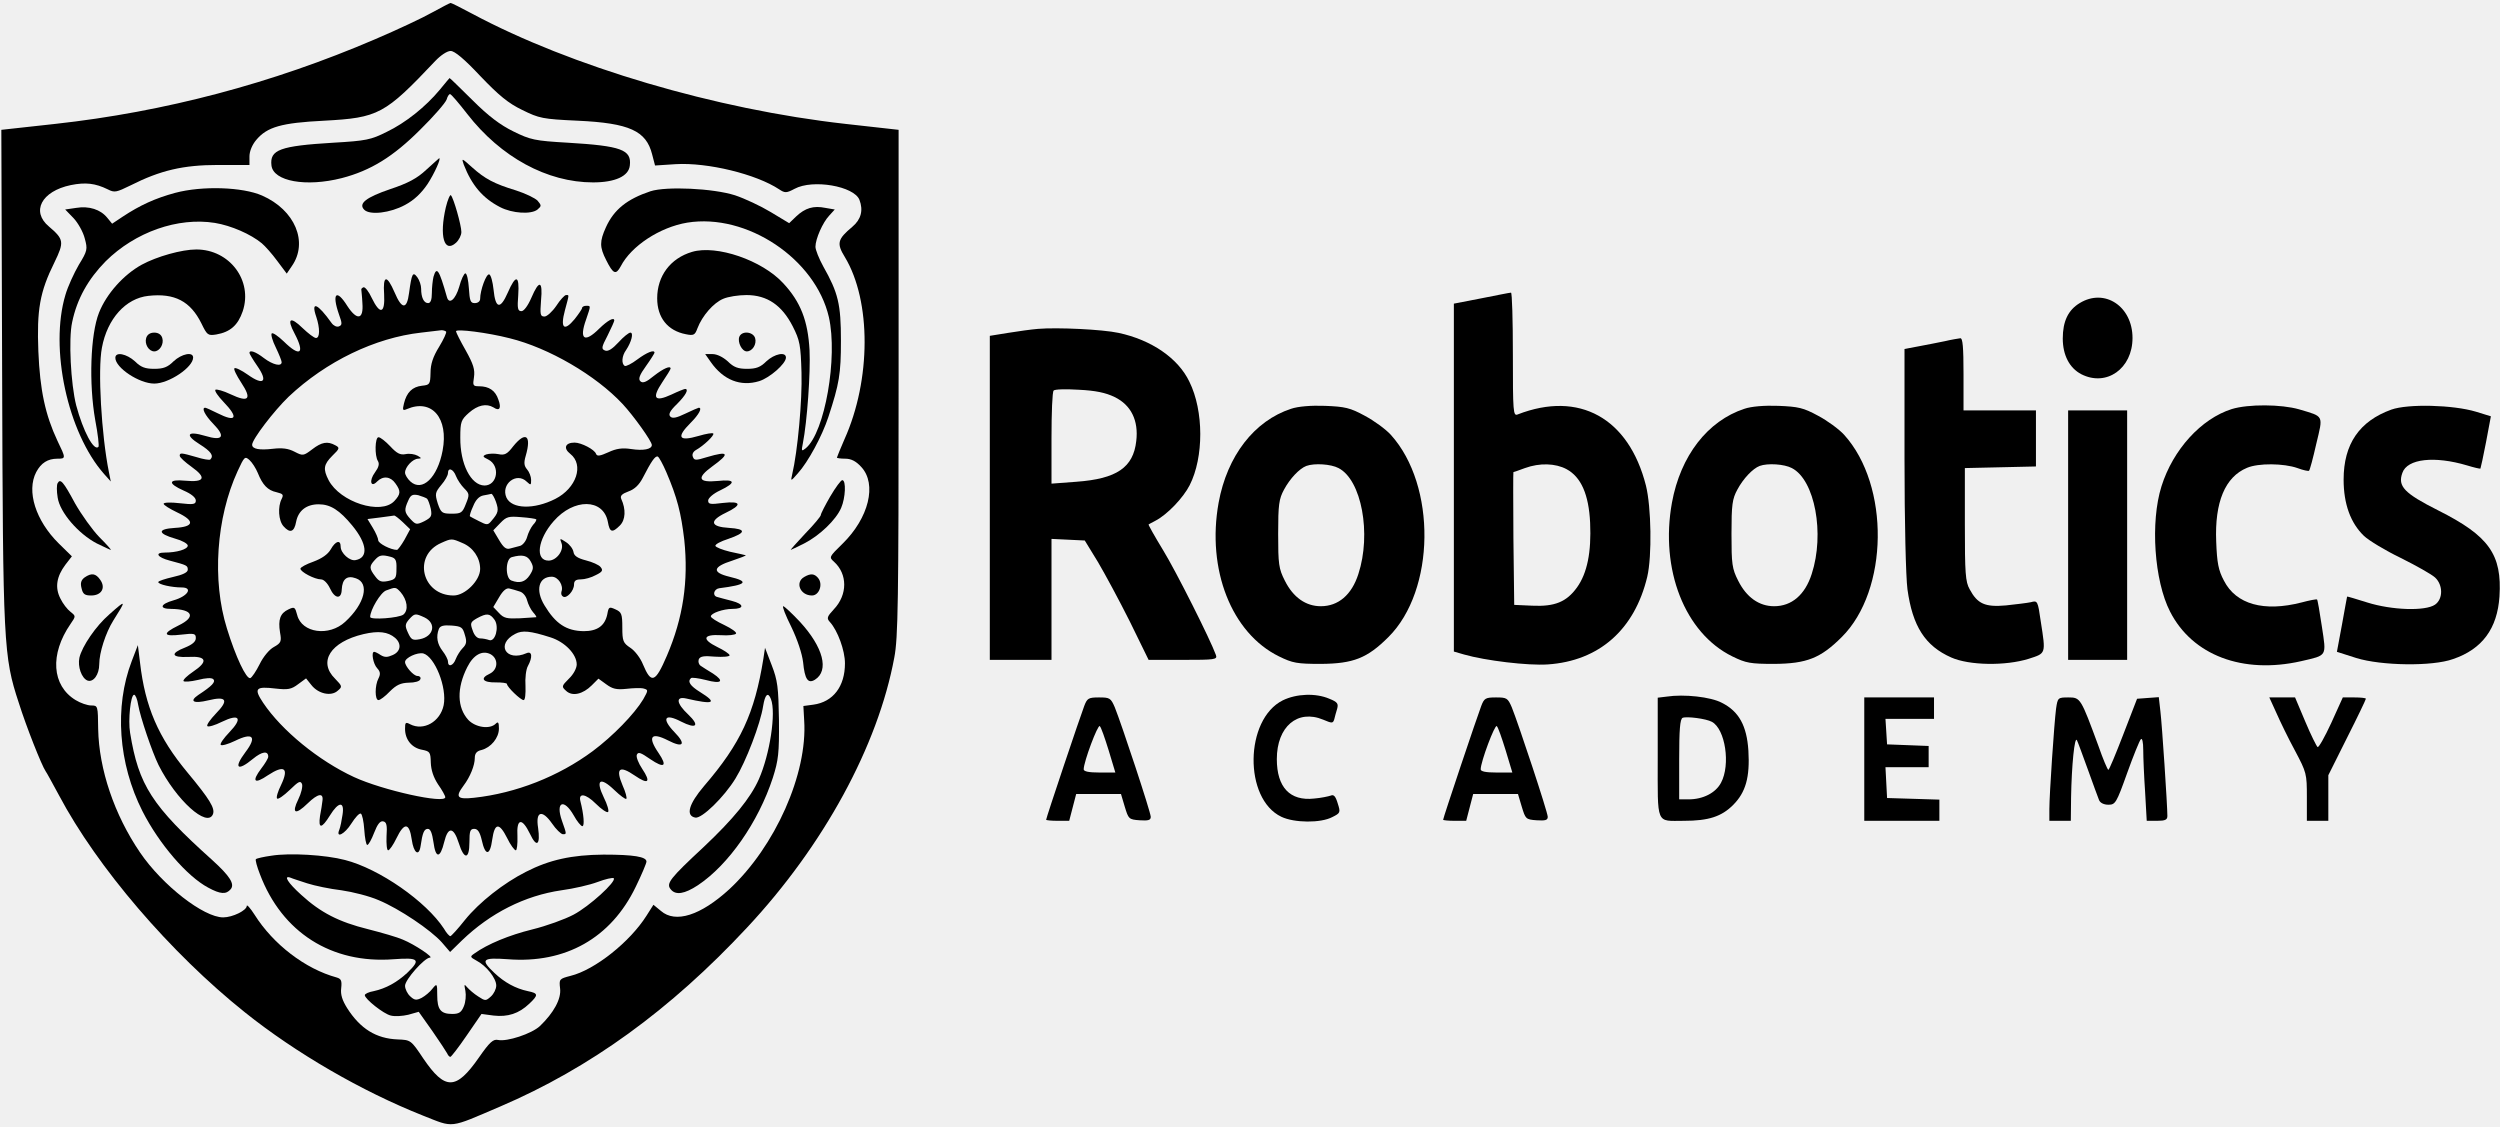
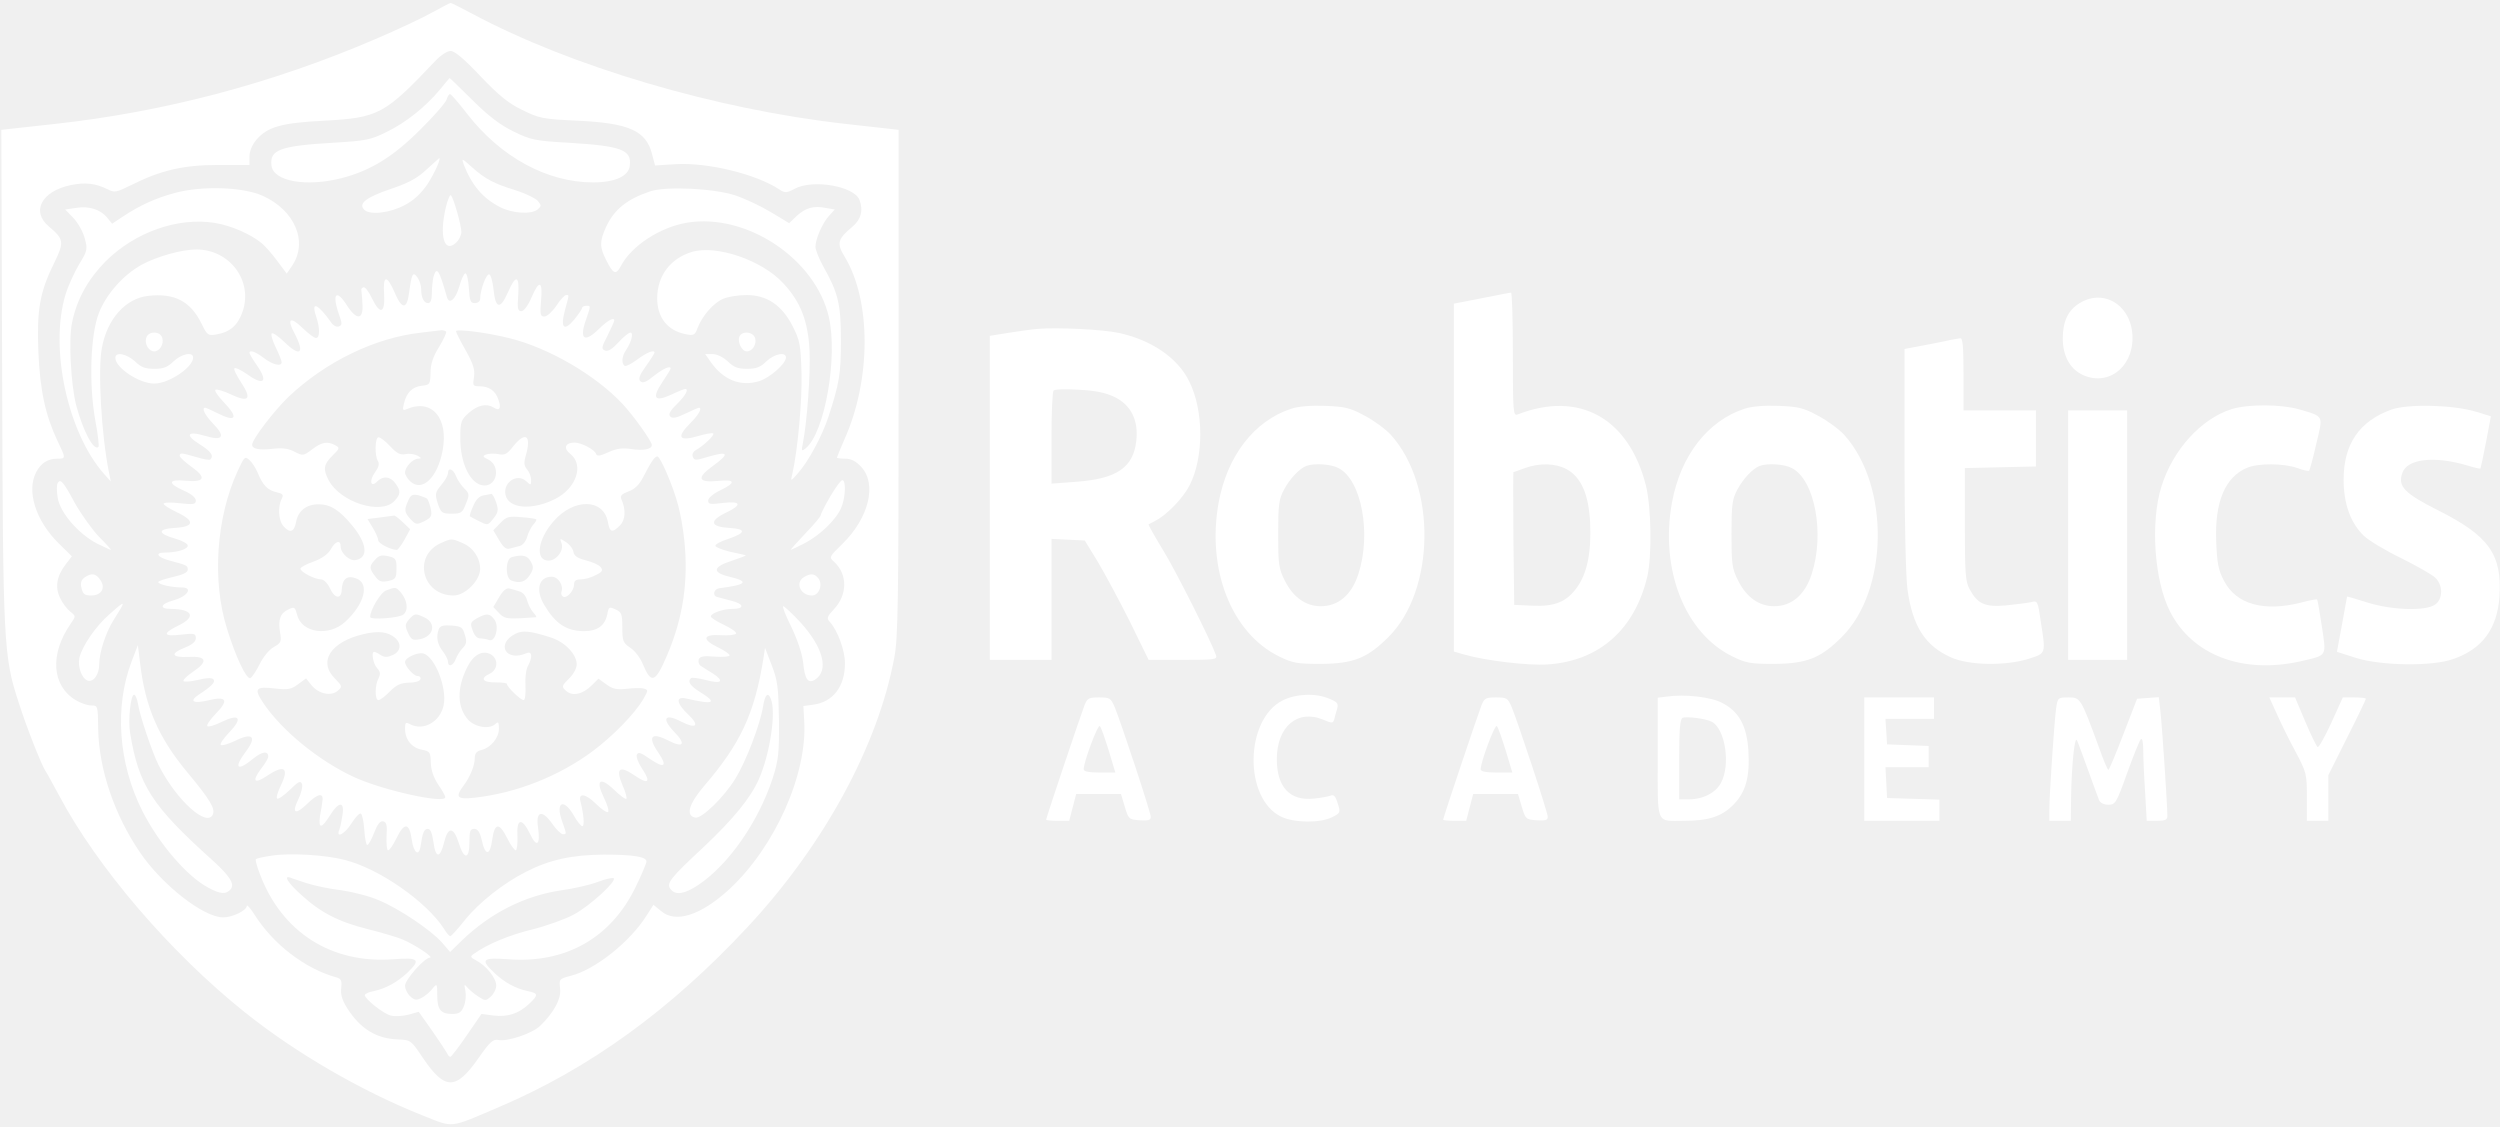
<svg xmlns="http://www.w3.org/2000/svg" version="1.0" width="932pt" height="420pt" viewBox="0 0 932 420" preserveAspectRatio="xMidYMid meet">
-   <g transform="translate(0,420) scale(0.1,-0.1)" fill="#000000" stroke="none">
+   <g transform="translate(0,420) scale(0.1,-0.1)" fill="#fff" stroke="none">
    <path d="M1612 4154 c-35 -20 -131 -65 -213 -100 -384 -165 -785 -271 -1194 -316 l-200 -22 3 -915 c3 -1004 5 -1048 62 -1221 28 -89 85 -233 100 -255 4 -5 26 -46 50 -90 142 -268 415 -587 693 -809 190 -152 435 -294 664 -385 117 -46 94 -49 288 34 334 143 634 360 920 667 285 305 488 677 549 1007 14 72 16 212 16 1025 l0 942 -197 22 c-484 54 -1025 214 -1393 411 -41 22 -77 40 -80 40 -3 0 -33 -16 -68 -35z m179 -238 c69 -72 104 -101 156 -126 63 -31 75 -34 207 -40 193 -9 255 -38 277 -125 l11 -42 77 5 c119 7 300 -37 386 -94 21 -14 27 -14 57 2 68 37 222 10 242 -41 15 -39 6 -73 -26 -100 -56 -47 -60 -62 -28 -114 98 -163 98 -457 -2 -679 -15 -35 -28 -66 -28 -68 0 -2 14 -4 31 -4 22 0 40 -9 60 -31 59 -64 28 -190 -70 -286 -50 -49 -51 -50 -32 -67 51 -46 51 -123 0 -177 -26 -28 -28 -34 -15 -48 29 -32 56 -106 56 -154 0 -86 -44 -144 -118 -154 l-37 -5 3 -54 c13 -198 -108 -470 -279 -629 -107 -98 -201 -128 -255 -81 l-28 23 -26 -41 c-62 -98 -193 -202 -283 -224 -42 -11 -43 -12 -39 -47 5 -39 -24 -91 -75 -140 -31 -29 -123 -59 -156 -52 -18 4 -31 -7 -72 -66 -85 -122 -126 -122 -207 -3 -46 69 -47 69 -95 71 -81 3 -140 40 -189 117 -18 29 -25 50 -22 74 3 28 0 35 -17 40 -117 32 -236 123 -306 234 -16 25 -29 39 -29 33 0 -17 -53 -43 -88 -43 -73 0 -227 120 -310 242 -96 141 -153 310 -156 460 -1 87 -1 88 -26 88 -14 0 -40 9 -58 20 -89 54 -97 171 -19 284 20 29 20 29 0 45 -12 9 -29 31 -38 50 -21 41 -14 82 19 126 l24 31 -49 48 c-86 85 -121 195 -84 266 18 34 43 50 79 50 32 0 32 1 0 67 -45 96 -65 188 -71 333 -6 155 5 221 60 332 37 76 35 86 -20 133 -68 56 -29 132 81 155 55 11 91 7 138 -16 25 -13 32 -11 85 15 111 56 196 76 326 76 l117 0 0 32 c0 19 10 43 25 61 41 49 94 64 253 72 203 11 226 23 415 223 20 21 44 37 57 37 15 0 51 -30 111 -94z" />
    <path d="M1640 3866 c-53 -64 -128 -124 -199 -158 -58 -29 -76 -33 -198 -40 -199 -12 -238 -26 -231 -85 7 -59 129 -81 262 -47 108 28 192 80 292 180 51 50 95 101 99 113 3 11 9 21 13 20 4 0 33 -34 64 -74 125 -161 298 -255 469 -255 82 0 133 23 137 63 7 59 -32 73 -231 85 -124 7 -140 11 -203 42 -49 24 -93 57 -153 117 -46 45 -84 83 -85 82 0 0 -17 -19 -36 -43z" />
    <path d="M1589 3567 c-34 -32 -68 -50 -134 -72 -91 -31 -120 -54 -97 -77 21 -21 97 -12 152 18 34 18 61 44 84 78 26 40 52 98 43 96 -1 -1 -23 -20 -48 -43z" />
    <path d="M1729 3586 c30 -77 71 -125 135 -158 46 -24 117 -28 140 -9 15 13 15 15 0 33 -10 10 -46 27 -80 38 -82 25 -116 43 -165 87 -38 34 -39 35 -30 9z" />
    <path d="M653 3481 c-74 -20 -131 -46 -196 -89 l-39 -26 -18 22 c-25 31 -68 45 -116 37 l-41 -6 31 -32 c17 -18 36 -52 42 -76 11 -40 10 -46 -22 -98 -18 -31 -41 -81 -50 -112 -60 -199 8 -514 144 -668 l25 -28 -7 35 c-28 139 -42 382 -26 464 20 108 89 184 173 193 98 11 157 -20 198 -103 21 -43 24 -46 55 -41 52 9 81 34 99 87 38 114 -49 230 -173 230 -54 0 -147 -26 -204 -57 -67 -37 -131 -108 -159 -179 -32 -81 -38 -264 -14 -400 10 -52 15 -97 12 -100 -17 -17 -57 58 -83 155 -20 79 -29 247 -15 310 18 87 60 161 125 227 110 109 269 165 407 143 61 -10 134 -42 175 -76 12 -10 38 -39 57 -65 l36 -48 19 28 c62 89 12 209 -111 263 -73 32 -223 37 -324 10z" />
    <path d="M2425 3487 c-87 -29 -136 -68 -166 -134 -24 -53 -24 -74 1 -123 26 -52 36 -56 54 -23 39 76 146 146 248 163 222 36 478 -135 528 -352 34 -150 -15 -430 -86 -489 -16 -13 -17 -11 -11 18 16 81 29 264 25 347 -6 110 -33 180 -98 250 -79 86 -249 144 -340 117 -81 -24 -130 -90 -130 -173 0 -72 39 -121 107 -134 29 -6 34 -3 43 22 18 47 60 95 96 110 18 8 57 14 87 14 77 0 132 -38 172 -116 27 -53 30 -70 33 -174 3 -101 -14 -291 -35 -380 -6 -25 -5 -25 21 5 39 43 91 140 114 210 41 125 47 161 47 285 0 136 -10 178 -66 277 -16 29 -29 62 -29 73 0 29 27 91 52 117 l20 22 -35 6 c-44 9 -75 0 -109 -32 l-26 -25 -68 41 c-38 23 -98 51 -134 63 -82 26 -256 34 -315 15z" />
    <path d="M1662 3427 c-25 -108 -6 -172 38 -132 11 10 20 28 20 40 0 25 -29 127 -39 137 -3 4 -12 -16 -19 -45z" />
    <path d="M1616 3168 c-3 -13 -6 -40 -6 -60 0 -26 -5 -38 -14 -38 -16 0 -26 21 -26 54 0 12 -6 31 -14 42 -17 23 -21 15 -31 -58 -8 -63 -27 -62 -54 2 -29 67 -44 65 -39 -7 4 -72 -15 -78 -46 -14 -11 24 -25 42 -31 40 -5 -2 -9 -6 -8 -9 0 -3 3 -25 4 -50 5 -62 -20 -66 -56 -11 -41 66 -59 48 -31 -32 12 -33 12 -39 -1 -44 -8 -3 -20 3 -27 13 -52 73 -78 84 -57 23 14 -42 14 -79 -1 -79 -7 0 -29 17 -50 37 -46 45 -60 36 -30 -20 40 -76 21 -90 -40 -30 -21 20 -41 34 -45 30 -4 -4 3 -28 15 -52 12 -25 22 -50 22 -55 0 -18 -33 -10 -66 15 -31 24 -54 32 -54 19 0 -3 13 -25 29 -48 41 -59 24 -75 -35 -33 -24 17 -47 28 -50 24 -4 -3 8 -27 25 -53 41 -62 29 -76 -39 -44 -27 13 -53 20 -57 17 -4 -4 10 -24 30 -45 58 -60 48 -78 -23 -42 -22 11 -42 20 -45 20 -15 0 -1 -28 30 -60 47 -48 36 -65 -30 -45 -67 20 -77 4 -21 -31 43 -27 54 -43 40 -57 -3 -3 -27 1 -52 9 -56 16 -62 17 -62 5 0 -6 20 -24 45 -42 56 -40 48 -58 -25 -51 -63 6 -66 -10 -5 -37 28 -12 45 -26 45 -37 0 -14 -8 -16 -60 -10 -33 4 -60 3 -60 -2 0 -5 23 -19 50 -32 68 -32 64 -54 -8 -58 -66 -4 -65 -21 1 -40 26 -7 47 -19 47 -26 0 -14 -42 -26 -86 -26 -39 0 -27 -18 19 -30 64 -17 67 -18 67 -34 0 -10 -19 -19 -55 -27 -30 -7 -55 -15 -55 -19 0 -9 51 -20 87 -20 44 0 23 -33 -30 -48 -50 -14 -55 -32 -9 -32 81 -1 94 -30 27 -62 -61 -30 -57 -42 10 -34 50 6 55 4 55 -13 0 -13 -13 -24 -40 -35 -57 -22 -51 -38 12 -35 69 4 75 -17 18 -55 -22 -15 -38 -30 -36 -35 3 -4 27 -2 53 4 31 8 52 9 58 3 10 -10 -4 -25 -56 -59 -35 -24 -17 -33 37 -20 69 17 78 1 29 -49 -21 -22 -36 -43 -32 -47 4 -4 28 3 54 16 66 32 79 14 28 -39 -21 -22 -36 -43 -32 -47 4 -4 28 3 53 15 67 33 83 16 39 -42 -45 -60 -30 -73 28 -25 34 28 57 31 57 8 0 -6 -12 -26 -26 -44 -37 -49 -26 -60 25 -25 61 40 79 27 49 -36 -12 -24 -19 -47 -15 -51 4 -4 25 11 47 32 33 32 40 36 46 22 3 -9 -3 -35 -14 -57 -26 -53 -11 -60 35 -15 38 37 60 41 55 9 -1 -10 -5 -36 -9 -56 -7 -49 6 -48 37 2 32 52 55 54 47 3 -3 -21 -8 -46 -12 -56 -14 -34 20 -17 45 23 14 22 29 39 35 37 5 -2 11 -29 13 -60 2 -31 7 -57 11 -57 5 0 16 20 26 46 12 31 22 44 33 42 13 -2 16 -14 13 -56 -1 -28 1 -52 6 -52 5 0 19 20 31 45 29 60 48 59 57 -5 7 -50 27 -65 33 -24 7 49 13 64 27 64 10 0 16 -16 21 -50 8 -61 25 -61 40 1 14 58 35 57 54 -3 20 -64 40 -63 40 2 0 42 3 50 18 50 13 0 21 -12 28 -42 13 -60 31 -59 39 2 9 63 26 65 56 5 12 -25 27 -45 32 -45 4 0 7 24 6 52 -4 68 17 71 47 9 25 -53 39 -41 30 23 -10 62 15 69 52 16 15 -22 33 -39 40 -40 15 0 15 -1 -3 50 -25 71 7 85 44 20 12 -22 27 -40 32 -40 9 0 5 45 -7 92 -9 33 19 30 57 -8 21 -21 42 -35 46 -31 4 4 -3 28 -16 54 -32 66 -14 79 39 28 22 -21 42 -36 45 -33 3 3 -3 26 -14 50 -27 64 -12 76 45 37 51 -35 62 -26 28 25 -14 21 -23 44 -20 52 5 12 14 9 50 -16 53 -36 65 -27 31 23 -42 61 -28 79 35 47 58 -30 69 -15 24 31 -49 51 -36 71 25 39 57 -29 71 -16 27 26 -45 42 -48 69 -8 60 104 -24 118 -17 52 24 -37 23 -48 39 -34 52 3 3 27 0 55 -7 59 -16 71 -5 27 24 -18 11 -39 24 -46 29 -7 5 -10 15 -7 24 5 11 18 14 60 10 30 -2 55 0 55 5 0 5 -21 19 -46 31 -59 29 -53 48 14 44 27 -2 53 1 56 6 3 5 -17 19 -44 32 -28 13 -50 27 -50 32 0 12 46 28 80 28 46 0 45 18 -2 30 -24 6 -49 13 -56 15 -17 6 -10 29 9 32 103 13 114 25 38 43 -66 16 -62 37 11 60 30 10 53 19 50 20 -3 1 -29 7 -58 13 -29 7 -54 17 -55 22 -1 6 20 17 48 26 67 23 68 37 3 41 -70 4 -75 26 -13 56 63 30 59 45 -10 37 -47 -6 -55 -5 -55 9 0 9 19 26 45 38 60 29 57 42 -9 35 -73 -7 -80 11 -21 54 68 49 62 59 -19 35 -42 -13 -48 -13 -53 1 -4 9 1 19 11 25 29 16 71 56 65 62 -3 3 -27 -1 -54 -9 -75 -22 -85 -6 -30 49 31 31 44 56 30 56 -2 0 -25 -10 -50 -22 -33 -16 -48 -19 -56 -11 -8 8 -2 21 25 47 33 33 45 56 30 56 -3 0 -26 -9 -51 -21 -63 -29 -74 -14 -34 46 17 25 31 48 31 51 0 12 -26 1 -62 -27 -29 -24 -42 -29 -51 -20 -8 8 -3 23 21 56 18 25 32 48 32 50 0 13 -29 1 -64 -25 -21 -16 -43 -27 -47 -24 -13 8 -11 37 5 59 20 30 29 65 16 65 -6 0 -26 -16 -44 -36 -23 -25 -39 -35 -50 -31 -15 6 -14 12 9 56 14 28 25 53 25 56 0 14 -24 1 -56 -30 -55 -55 -76 -41 -49 34 18 53 18 51 0 51 -8 0 -15 -4 -15 -8 0 -4 -13 -23 -28 -42 -39 -47 -54 -34 -36 33 17 63 16 57 4 57 -5 0 -22 -18 -36 -40 -15 -22 -35 -40 -44 -40 -16 0 -17 7 -13 60 7 74 -7 78 -36 10 -13 -30 -28 -50 -37 -50 -14 0 -16 10 -12 60 5 75 -9 78 -39 9 -28 -64 -46 -60 -53 11 -3 29 -10 55 -16 57 -11 4 -34 -59 -34 -91 0 -9 -8 -16 -20 -16 -16 0 -19 8 -22 55 -2 30 -7 55 -13 56 -5 0 -16 -23 -23 -50 -14 -48 -38 -68 -46 -38 -29 102 -38 116 -50 75z m47 -204 c3 -3 -9 -29 -26 -57 -23 -37 -32 -65 -32 -97 -1 -43 -3 -45 -32 -48 -36 -4 -57 -25 -67 -66 -6 -25 -5 -28 11 -21 93 40 156 -34 133 -155 -19 -101 -76 -155 -120 -115 -11 10 -20 25 -20 33 0 21 29 52 49 52 13 1 13 2 -2 11 -11 6 -30 9 -45 6 -20 -4 -33 3 -57 29 -18 19 -37 34 -44 34 -13 0 -15 -69 -2 -89 6 -10 3 -23 -11 -42 -23 -31 -16 -59 8 -34 22 22 50 19 68 -7 21 -29 20 -40 -4 -66 -50 -53 -202 -4 -245 78 -21 41 -19 58 14 91 28 27 28 30 11 39 -29 16 -51 12 -86 -15 -33 -25 -35 -25 -66 -9 -23 12 -45 15 -80 11 -51 -6 -78 -1 -78 15 0 20 81 126 136 179 140 132 323 220 494 239 36 4 70 8 76 9 6 0 13 -2 17 -5z m237 -25 c146 -36 321 -138 421 -245 41 -44 109 -139 109 -153 0 -16 -32 -22 -77 -15 -33 5 -55 2 -85 -12 -31 -14 -42 -16 -46 -6 -5 16 -55 42 -80 42 -35 0 -43 -21 -16 -42 52 -41 23 -128 -56 -168 -79 -40 -162 -38 -182 5 -22 50 38 97 76 59 15 -14 16 -13 16 7 0 12 -7 30 -15 39 -11 13 -13 24 -5 51 22 76 0 93 -47 35 -22 -29 -32 -34 -55 -29 -15 3 -35 2 -45 -1 -15 -6 -14 -9 7 -19 46 -23 35 -97 -14 -97 -51 1 -91 81 -90 179 0 59 3 66 32 92 33 29 65 36 92 20 22 -15 30 -3 18 29 -11 34 -35 50 -72 50 -23 0 -24 3 -19 34 4 28 -2 48 -31 100 -20 35 -36 67 -36 71 0 10 118 -5 200 -26z m-939 -502 c18 -45 37 -65 70 -72 24 -6 27 -9 19 -25 -15 -29 -12 -81 7 -102 24 -27 40 -22 47 17 8 41 38 65 84 65 44 0 78 -22 125 -79 56 -68 61 -120 13 -129 -22 -5 -56 26 -56 50 0 27 -19 22 -37 -10 -11 -19 -33 -34 -65 -46 -26 -9 -48 -21 -48 -26 0 -12 53 -40 77 -40 10 0 24 -14 33 -33 18 -40 43 -42 44 -5 2 40 20 54 53 42 52 -18 33 -95 -40 -162 -60 -56 -162 -42 -179 25 -8 30 -10 32 -33 21 -30 -14 -39 -37 -31 -86 6 -33 4 -39 -23 -54 -17 -9 -40 -37 -53 -64 -13 -26 -29 -50 -35 -52 -15 -4 -54 78 -87 185 -56 179 -40 413 40 587 25 54 27 56 44 41 10 -9 24 -31 31 -48z m1523 3 c41 -96 55 -152 67 -253 16 -153 -4 -290 -65 -432 -43 -100 -58 -106 -89 -32 -9 23 -30 51 -47 62 -27 18 -30 25 -30 76 0 50 -3 57 -25 67 -24 11 -26 10 -31 -18 -9 -43 -37 -63 -88 -63 -65 1 -105 28 -146 96 -35 57 -22 107 27 107 24 0 45 -33 36 -56 -2 -7 0 -15 6 -18 13 -9 41 21 41 45 0 14 7 19 25 19 15 0 40 7 56 16 25 12 28 18 18 30 -6 8 -31 19 -55 25 -31 8 -44 17 -46 31 -2 12 -14 28 -28 37 -23 15 -24 15 -17 -3 11 -27 -18 -66 -48 -66 -51 0 -41 79 19 147 75 86 185 85 202 -2 7 -40 16 -43 45 -14 21 21 23 60 5 99 -5 12 3 19 27 28 23 8 40 25 53 50 32 62 46 83 56 80 5 -2 19 -28 32 -58z m-784 -15 c5 -13 19 -34 30 -45 20 -20 21 -24 7 -58 -13 -34 -18 -37 -53 -37 -36 0 -40 3 -52 38 -11 36 -10 41 13 69 14 16 25 36 25 44 0 23 20 16 30 -11z m-108 -84 c4 -4 10 -21 14 -38 5 -27 2 -32 -24 -46 -29 -14 -32 -13 -51 7 -24 26 -25 35 -9 70 9 21 16 24 37 20 14 -4 29 -10 33 -13z m257 -12 c11 -32 9 -41 -17 -71 -13 -16 -17 -16 -46 -1 -17 8 -32 17 -34 18 -2 2 3 19 12 38 9 23 22 37 38 40 12 2 26 5 30 6 3 0 11 -13 17 -30z m-347 -76 l27 -26 -21 -39 c-12 -21 -25 -38 -28 -38 -23 0 -70 24 -70 36 0 7 -9 28 -20 46 l-20 33 48 6 c26 3 49 7 51 7 3 1 17 -10 33 -25z m497 11 c2 -2 -3 -12 -12 -21 -8 -10 -18 -30 -22 -45 -4 -15 -16 -30 -26 -33 -10 -3 -27 -7 -38 -10 -14 -4 -24 4 -40 31 l-22 37 26 27 c23 24 31 26 78 22 29 -2 54 -6 56 -8z m-276 -88 c40 -16 67 -55 67 -97 0 -43 -56 -99 -99 -99 -118 0 -154 149 -46 196 38 17 39 17 78 0z m-266 -52 c18 -5 22 -13 21 -44 0 -35 -3 -40 -31 -46 -25 -5 -34 -2 -48 17 -23 30 -23 38 -2 61 17 19 26 21 60 12z m522 -18 c11 -20 10 -28 -4 -50 -17 -26 -38 -32 -69 -20 -23 9 -22 81 2 87 40 11 59 6 71 -17z m-486 -113 c25 -29 31 -67 11 -84 -16 -13 -124 -21 -124 -9 0 26 39 92 60 99 35 13 35 13 53 -6z m444 2 c12 -3 24 -17 28 -33 4 -15 14 -35 22 -44 9 -10 14 -18 12 -19 -2 0 -30 -2 -61 -4 -48 -2 -60 0 -78 20 l-21 22 22 37 c14 24 27 35 38 32 9 -2 26 -7 38 -11z m-354 -97 c45 -22 34 -71 -18 -81 -27 -5 -32 -2 -44 24 -12 26 -11 32 4 50 21 23 23 23 58 7z m261 -9 c18 -27 2 -84 -21 -75 -8 3 -23 6 -33 6 -11 0 -22 11 -28 30 -10 27 -8 31 16 45 37 20 48 19 66 -6z m-111 -56 c8 -25 6 -35 -8 -49 -9 -9 -21 -28 -26 -41 -9 -25 -29 -32 -29 -9 0 7 -9 25 -20 39 -20 26 -25 53 -14 82 5 12 17 15 47 13 37 -3 42 -6 50 -35z m-260 -11 c25 -22 21 -51 -9 -64 -20 -9 -30 -9 -45 0 -10 7 -21 12 -24 12 -12 0 -4 -45 11 -61 12 -13 13 -22 5 -38 -14 -26 -14 -81 0 -81 6 0 25 14 42 32 25 25 41 32 71 33 22 0 41 5 43 13 3 6 -2 12 -11 12 -14 0 -46 36 -46 52 0 16 46 37 68 32 43 -12 89 -127 76 -193 -13 -62 -75 -97 -125 -71 -17 9 -19 7 -19 -17 0 -40 25 -71 63 -78 30 -6 32 -9 33 -48 1 -28 10 -55 27 -81 15 -21 27 -43 27 -48 0 -26 -234 26 -340 75 -132 61 -270 174 -339 277 -36 54 -28 62 47 53 45 -5 58 -3 83 16 l30 22 20 -25 c26 -33 74 -43 98 -21 18 15 17 17 -10 45 -64 63 -17 137 106 166 56 13 91 9 118 -14z m579 2 c54 -17 98 -63 98 -101 0 -14 -12 -37 -29 -53 -28 -28 -28 -30 -10 -46 23 -21 62 -12 95 21 l25 25 29 -21 c23 -17 38 -21 75 -17 26 3 55 4 65 1 17 -5 17 -6 -2 -40 -33 -55 -113 -137 -188 -193 -128 -95 -287 -157 -442 -174 -64 -7 -72 2 -40 45 25 33 42 76 42 103 0 17 7 26 25 30 35 9 65 45 65 80 0 23 -3 27 -12 18 -22 -22 -75 -14 -102 14 -42 46 -44 118 -4 197 23 46 56 64 87 48 30 -17 28 -58 -4 -73 -37 -17 -25 -33 24 -32 22 0 41 -2 41 -6 0 -11 51 -60 62 -60 6 0 8 24 7 53 -2 28 2 62 9 74 18 33 16 57 -5 48 -77 -34 -116 34 -42 72 26 14 56 11 131 -13z" />
    <path d="M545 2940 c-7 -23 10 -50 30 -50 20 0 37 27 30 50 -4 13 -15 20 -30 20 -15 0 -26 -7 -30 -20z" />
    <path d="M2756 2944 c-7 -20 10 -54 28 -54 21 0 38 27 31 50 -8 24 -50 28 -59 4z" />
    <path d="M430 2866 c0 -37 89 -96 145 -96 55 0 145 61 145 97 0 23 -43 14 -73 -14 -22 -22 -38 -28 -72 -28 -34 0 -50 6 -72 28 -31 28 -73 37 -73 13z" />
    <path d="M2650 2850 c47 -67 111 -92 180 -71 39 12 100 65 100 88 0 23 -43 14 -73 -14 -22 -22 -38 -28 -72 -28 -34 0 -50 6 -72 28 -18 16 -40 27 -57 27 l-27 0 21 -30z" />
    <path d="M215 2399 c-4 -6 -4 -30 0 -54 8 -55 77 -135 146 -171 27 -13 50 -24 52 -24 3 0 -17 22 -43 48 -26 27 -66 83 -90 125 -44 82 -55 94 -65 76z" />
    <path d="M3095 2349 c-19 -33 -35 -64 -35 -69 0 -5 -26 -36 -58 -69 -32 -34 -56 -61 -54 -61 1 0 24 11 50 24 57 29 119 88 138 133 16 37 19 103 4 103 -5 0 -25 -27 -45 -61z" />
    <path d="M315 2047 c-13 -10 -16 -21 -11 -40 5 -22 12 -27 36 -27 38 0 55 28 34 58 -17 25 -33 27 -59 9z" />
    <path d="M2998 2049 c-35 -20 -15 -69 29 -69 27 0 42 42 23 65 -14 17 -28 18 -52 4z" />
    <path d="M408 1910 c-50 -43 -102 -119 -112 -162 -7 -33 8 -76 30 -85 22 -8 44 22 44 61 0 43 24 117 52 162 50 79 49 80 -14 24z" />
    <path d="M2950 1863 c23 -48 40 -99 44 -132 6 -63 18 -81 44 -65 54 34 31 121 -55 215 -30 32 -59 59 -63 59 -5 0 9 -35 30 -77z" />
    <path d="M491 1735 c-65 -170 -50 -381 40 -559 62 -122 166 -243 245 -285 46 -25 67 -26 84 -6 16 19 -3 49 -68 108 -226 203 -275 279 -307 475 -8 48 2 142 15 142 5 0 12 -17 15 -37 8 -47 52 -176 76 -225 66 -131 182 -236 203 -183 8 22 -12 55 -95 155 -109 131 -158 245 -177 410 l-8 65 -23 -60z" />
    <path d="M2846 1745 c-33 -205 -85 -317 -221 -475 -57 -67 -70 -111 -33 -118 24 -5 108 77 150 146 39 63 93 204 103 270 7 43 18 54 29 26 20 -51 -4 -206 -45 -299 -31 -70 -95 -148 -204 -251 -129 -120 -143 -138 -124 -160 18 -22 51 -17 101 16 114 76 225 235 279 400 21 66 24 92 23 215 -2 123 -5 148 -27 205 l-25 65 -6 -40z" />
    <path d="M1012 1010 c-29 -4 -55 -10 -58 -13 -3 -2 4 -28 15 -56 82 -217 267 -335 499 -317 94 7 102 -1 50 -51 -38 -35 -79 -58 -125 -68 -18 -3 -33 -10 -33 -15 0 -14 70 -70 97 -76 15 -4 44 -2 65 3 l39 11 51 -72 c27 -39 52 -77 55 -83 3 -7 8 -13 12 -13 3 0 31 36 61 80 l55 80 45 -6 c53 -6 94 7 133 44 35 33 34 39 -5 47 -47 10 -88 33 -125 68 -53 50 -46 58 50 51 215 -17 385 79 477 270 22 45 40 88 40 94 0 18 -47 26 -160 26 -118 -1 -201 -19 -289 -64 -83 -42 -174 -113 -228 -180 -26 -33 -51 -60 -54 -60 -4 0 -15 12 -24 28 -66 101 -240 223 -369 256 -72 19 -206 27 -274 16z m133 -103 c28 -9 85 -21 128 -26 42 -6 105 -22 139 -37 77 -32 194 -111 235 -157 l31 -36 44 43 c106 102 234 167 371 187 45 6 106 20 135 31 29 11 56 17 60 14 11 -12 -91 -105 -150 -136 -32 -17 -101 -42 -154 -55 -85 -21 -166 -54 -216 -90 -16 -11 -16 -13 8 -26 37 -19 74 -66 74 -93 0 -13 -9 -31 -20 -41 -19 -17 -21 -17 -47 0 -16 10 -34 26 -41 34 -12 14 -12 12 -7 -13 3 -16 1 -42 -6 -58 -9 -22 -18 -28 -43 -28 -43 0 -56 16 -56 70 0 44 -1 45 -18 24 -9 -12 -27 -27 -40 -34 -20 -10 -27 -9 -43 6 -10 9 -19 27 -19 39 0 23 73 105 93 105 16 0 -57 49 -101 67 -20 9 -79 26 -130 39 -109 27 -177 62 -249 128 -50 45 -68 74 -40 64 6 -3 35 -12 62 -21z" />
    <path d="M5523 3088 l-103 -20 0 -649 0 -648 38 -11 c80 -23 239 -42 312 -37 192 13 324 130 371 327 18 77 15 260 -5 340 -64 252 -249 354 -478 265 -17 -7 -18 8 -18 224 0 127 -3 231 -7 230 -5 0 -54 -10 -110 -21z m317 -637 c54 -29 83 -94 88 -200 5 -110 -11 -188 -49 -241 -39 -54 -83 -72 -167 -68 l-67 3 -3 248 c-1 136 -1 247 0 247 2 0 21 7 43 15 55 20 114 18 155 -4z" />
    <path d="M7753 3070 c-43 -26 -63 -68 -63 -132 0 -62 25 -110 69 -133 94 -48 191 21 191 135 0 118 -104 187 -197 130z" />
    <path d="M3870 2974 c-25 -2 -75 -9 -112 -15 l-68 -11 0 -604 0 -604 115 0 115 0 0 225 0 226 62 -3 62 -3 49 -80 c26 -44 80 -144 119 -222 l70 -143 129 0 c118 0 128 1 122 18 -20 56 -148 311 -197 391 -31 51 -56 95 -54 96 2 1 14 8 26 14 44 23 103 85 127 132 53 104 53 277 -1 386 -42 88 -142 156 -264 182 -60 13 -228 21 -300 15z m285 -254 c62 -30 90 -88 81 -164 -11 -99 -73 -141 -223 -152 l-93 -7 0 170 c0 93 3 173 8 177 4 5 46 6 94 3 62 -3 100 -11 133 -27z" />
    <path d="M7250 2928 c-25 -5 -69 -14 -97 -19 l-53 -10 0 -409 c0 -237 5 -441 11 -487 19 -138 66 -211 163 -254 67 -30 203 -32 289 -5 65 21 64 17 45 139 -11 77 -12 79 -37 72 -14 -3 -56 -8 -93 -12 -78 -7 -106 6 -135 60 -16 28 -18 60 -18 242 l0 210 133 3 132 3 0 104 0 105 -135 0 -135 0 0 135 c0 102 -3 135 -12 134 -7 -1 -33 -5 -58 -11z" />
    <path d="M4813 2676 c-137 -45 -238 -175 -270 -350 -45 -249 48 -486 225 -573 51 -25 67 -28 157 -28 120 1 172 21 251 100 175 174 180 565 9 754 -19 21 -63 53 -97 71 -55 30 -74 34 -148 37 -52 2 -101 -2 -127 -11z m177 -221 c86 -44 123 -245 74 -395 -25 -78 -75 -120 -140 -120 -56 0 -103 33 -134 95 -23 45 -25 62 -25 175 0 109 3 130 22 165 22 41 57 78 83 88 30 11 92 7 120 -8z" />
    <path d="M6503 2676 c-137 -45 -238 -175 -270 -350 -45 -249 48 -486 225 -573 51 -25 67 -28 157 -28 120 1 172 21 251 100 175 174 180 565 9 754 -19 21 -63 53 -97 71 -55 30 -74 34 -148 37 -52 2 -101 -2 -127 -11z m177 -221 c86 -44 123 -245 74 -395 -25 -78 -75 -120 -140 -120 -56 0 -103 33 -134 95 -23 45 -25 62 -25 175 0 109 3 130 22 165 22 41 57 78 83 88 30 11 92 7 120 -8z" />
    <path d="M8320 2675 c-114 -36 -219 -151 -262 -288 -42 -133 -27 -352 32 -467 83 -163 271 -234 488 -185 99 23 95 16 78 129 -8 54 -16 100 -18 101 -2 2 -28 -3 -58 -11 -140 -36 -244 -7 -289 81 -21 39 -26 67 -29 146 -6 147 33 241 115 275 42 18 137 17 188 -1 21 -8 41 -12 43 -10 3 2 15 47 27 100 26 109 30 101 -64 129 -66 19 -189 20 -251 1z" />
    <path d="M8915 2673 c-119 -43 -178 -128 -178 -261 0 -91 26 -162 76 -210 18 -17 79 -54 137 -82 58 -29 115 -61 128 -73 30 -28 30 -80 0 -101 -36 -25 -161 -21 -253 8 -41 13 -75 23 -75 22 0 0 -9 -47 -19 -104 l-19 -102 72 -23 c93 -29 284 -32 361 -4 109 37 165 114 173 233 10 157 -39 226 -228 321 -127 64 -152 90 -134 140 18 53 120 64 241 28 26 -8 48 -13 50 -12 1 2 11 46 21 99 l18 96 -55 17 c-86 26 -254 30 -316 8z" />
    <path d="M7710 2205 l0 -465 110 0 110 0 0 465 0 465 -110 0 -110 0 0 -465z" />
    <path d="M4782 1589 c-142 -71 -146 -367 -5 -434 48 -23 147 -24 190 -1 30 15 31 17 20 51 -8 27 -15 34 -26 29 -9 -3 -37 -9 -62 -11 -90 -10 -139 42 -139 147 0 121 77 187 173 147 33 -14 36 -14 41 1 2 9 7 27 11 40 5 19 1 25 -29 37 -51 22 -123 19 -174 -6z" />
    <path d="M6213 1603 l-33 -4 0 -224 c0 -255 -8 -235 98 -235 92 0 140 16 183 59 47 47 63 103 57 203 -6 92 -35 146 -99 178 -41 22 -141 33 -206 23z m169 -94 c50 -27 70 -160 34 -227 -20 -38 -67 -62 -121 -62 l-35 0 0 149 c0 110 3 151 13 155 15 6 87 -3 109 -15z" />
    <path d="M4042 1568 c-15 -39 -142 -417 -142 -424 0 -2 19 -4 43 -4 l43 0 13 50 13 50 84 0 83 0 14 -47 c14 -46 15 -48 55 -51 33 -2 42 0 42 13 0 17 -109 346 -134 408 -15 35 -19 37 -59 37 -39 0 -44 -3 -55 -32z m91 -165 l25 -83 -59 0 c-40 0 -59 4 -59 12 0 28 53 169 60 161 5 -4 19 -45 33 -90z" />
    <path d="M5522 1568 c-15 -39 -142 -417 -142 -424 0 -2 19 -4 43 -4 l43 0 13 50 13 50 84 0 83 0 14 -47 c14 -46 15 -48 55 -51 33 -2 42 0 42 13 0 17 -109 346 -134 408 -15 35 -19 37 -59 37 -39 0 -44 -3 -55 -32z m91 -165 l25 -83 -59 0 c-40 0 -59 4 -59 12 0 28 53 169 60 161 5 -4 19 -45 33 -90z" />
    <path d="M6950 1370 l0 -230 140 0 140 0 0 40 0 39 -97 3 -98 3 -3 58 -3 57 81 0 80 0 0 40 0 39 -77 3 -78 3 -3 48 -3 47 90 0 91 0 0 40 0 40 -130 0 -130 0 0 -230z" />
    <path d="M7665 1558 c-7 -55 -25 -320 -25 -375 l0 -43 40 0 40 0 1 88 c2 117 13 231 22 212 4 -8 22 -58 41 -110 19 -52 37 -103 41 -112 4 -11 18 -18 35 -18 26 0 30 6 70 118 23 64 46 121 51 126 5 6 9 -10 9 -40 0 -28 3 -99 7 -157 l6 -107 39 0 c30 0 38 4 38 18 0 39 -20 341 -26 390 l-6 53 -41 -3 -40 -3 -51 -132 c-28 -73 -53 -133 -56 -133 -3 0 -20 40 -37 89 -66 179 -67 181 -112 181 -39 0 -40 -1 -46 -42z" />
    <path d="M8486 1543 c14 -32 45 -96 70 -142 43 -81 44 -86 44 -172 l0 -89 40 0 40 0 0 85 0 85 70 140 c39 77 70 142 70 145 0 3 -19 5 -43 5 l-43 0 -43 -95 c-24 -52 -47 -93 -51 -90 -4 3 -25 45 -46 95 l-38 90 -48 0 -48 0 26 -57z" />
  </g>
</svg>
